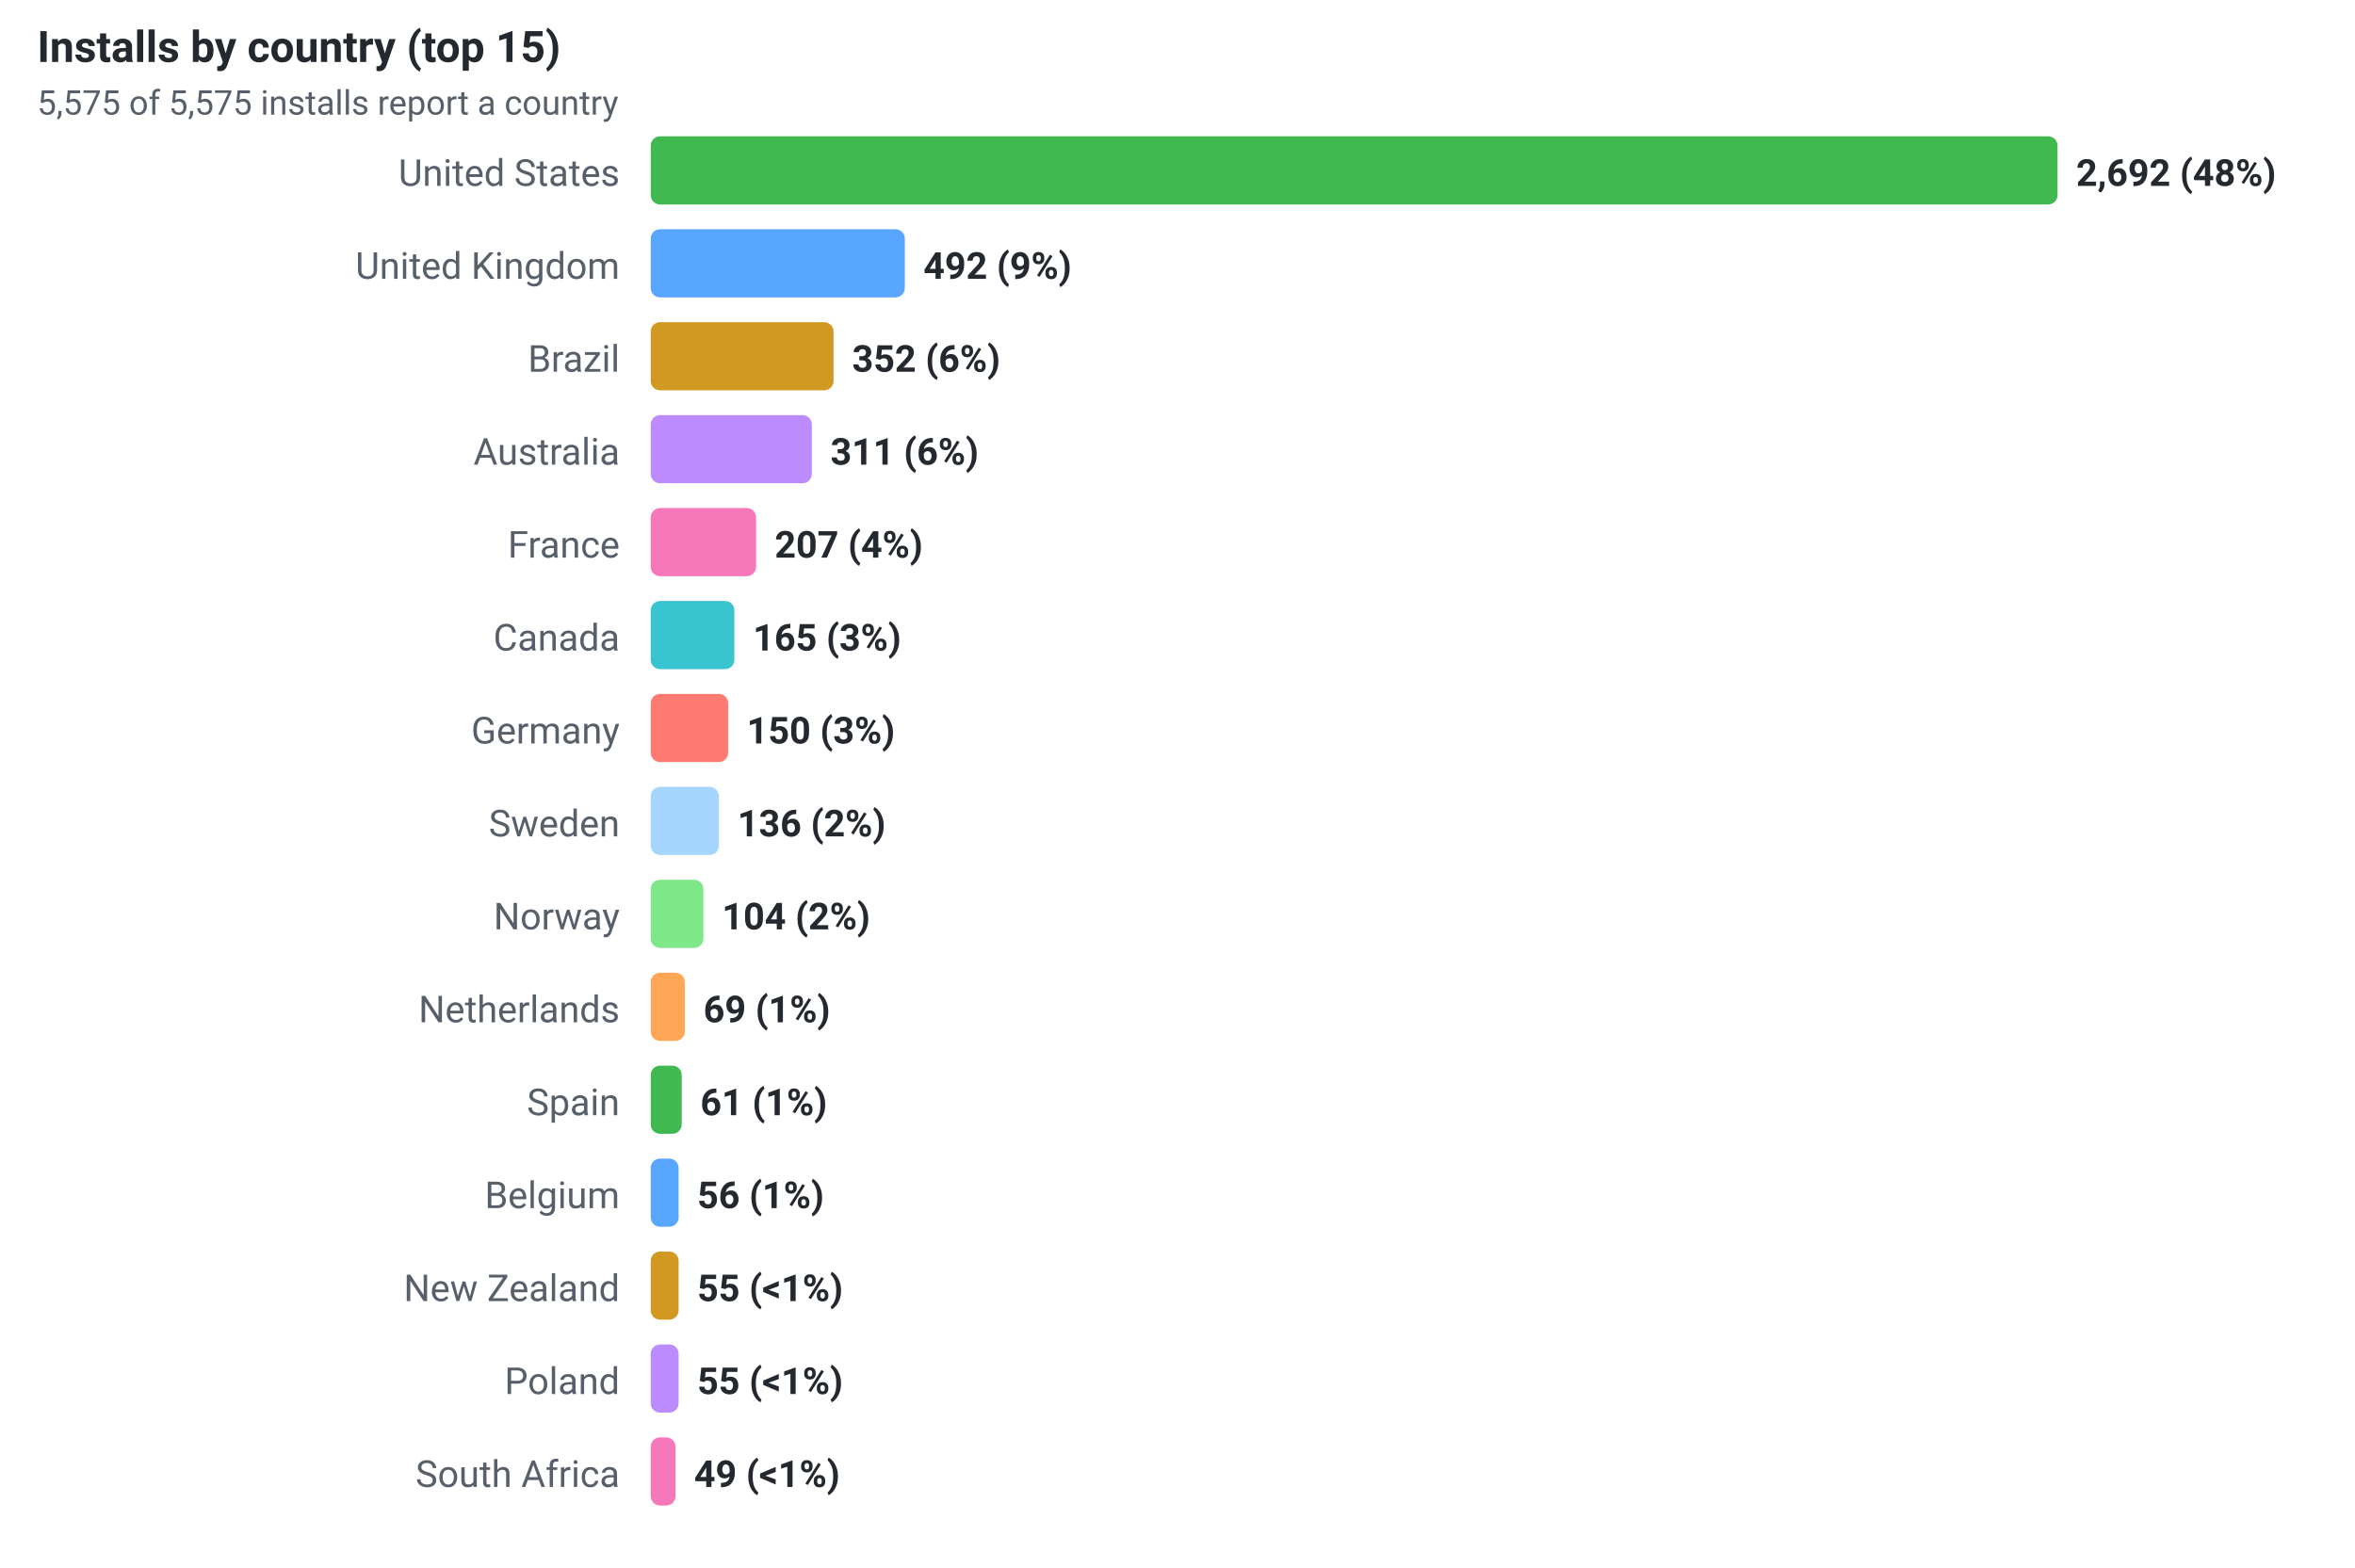
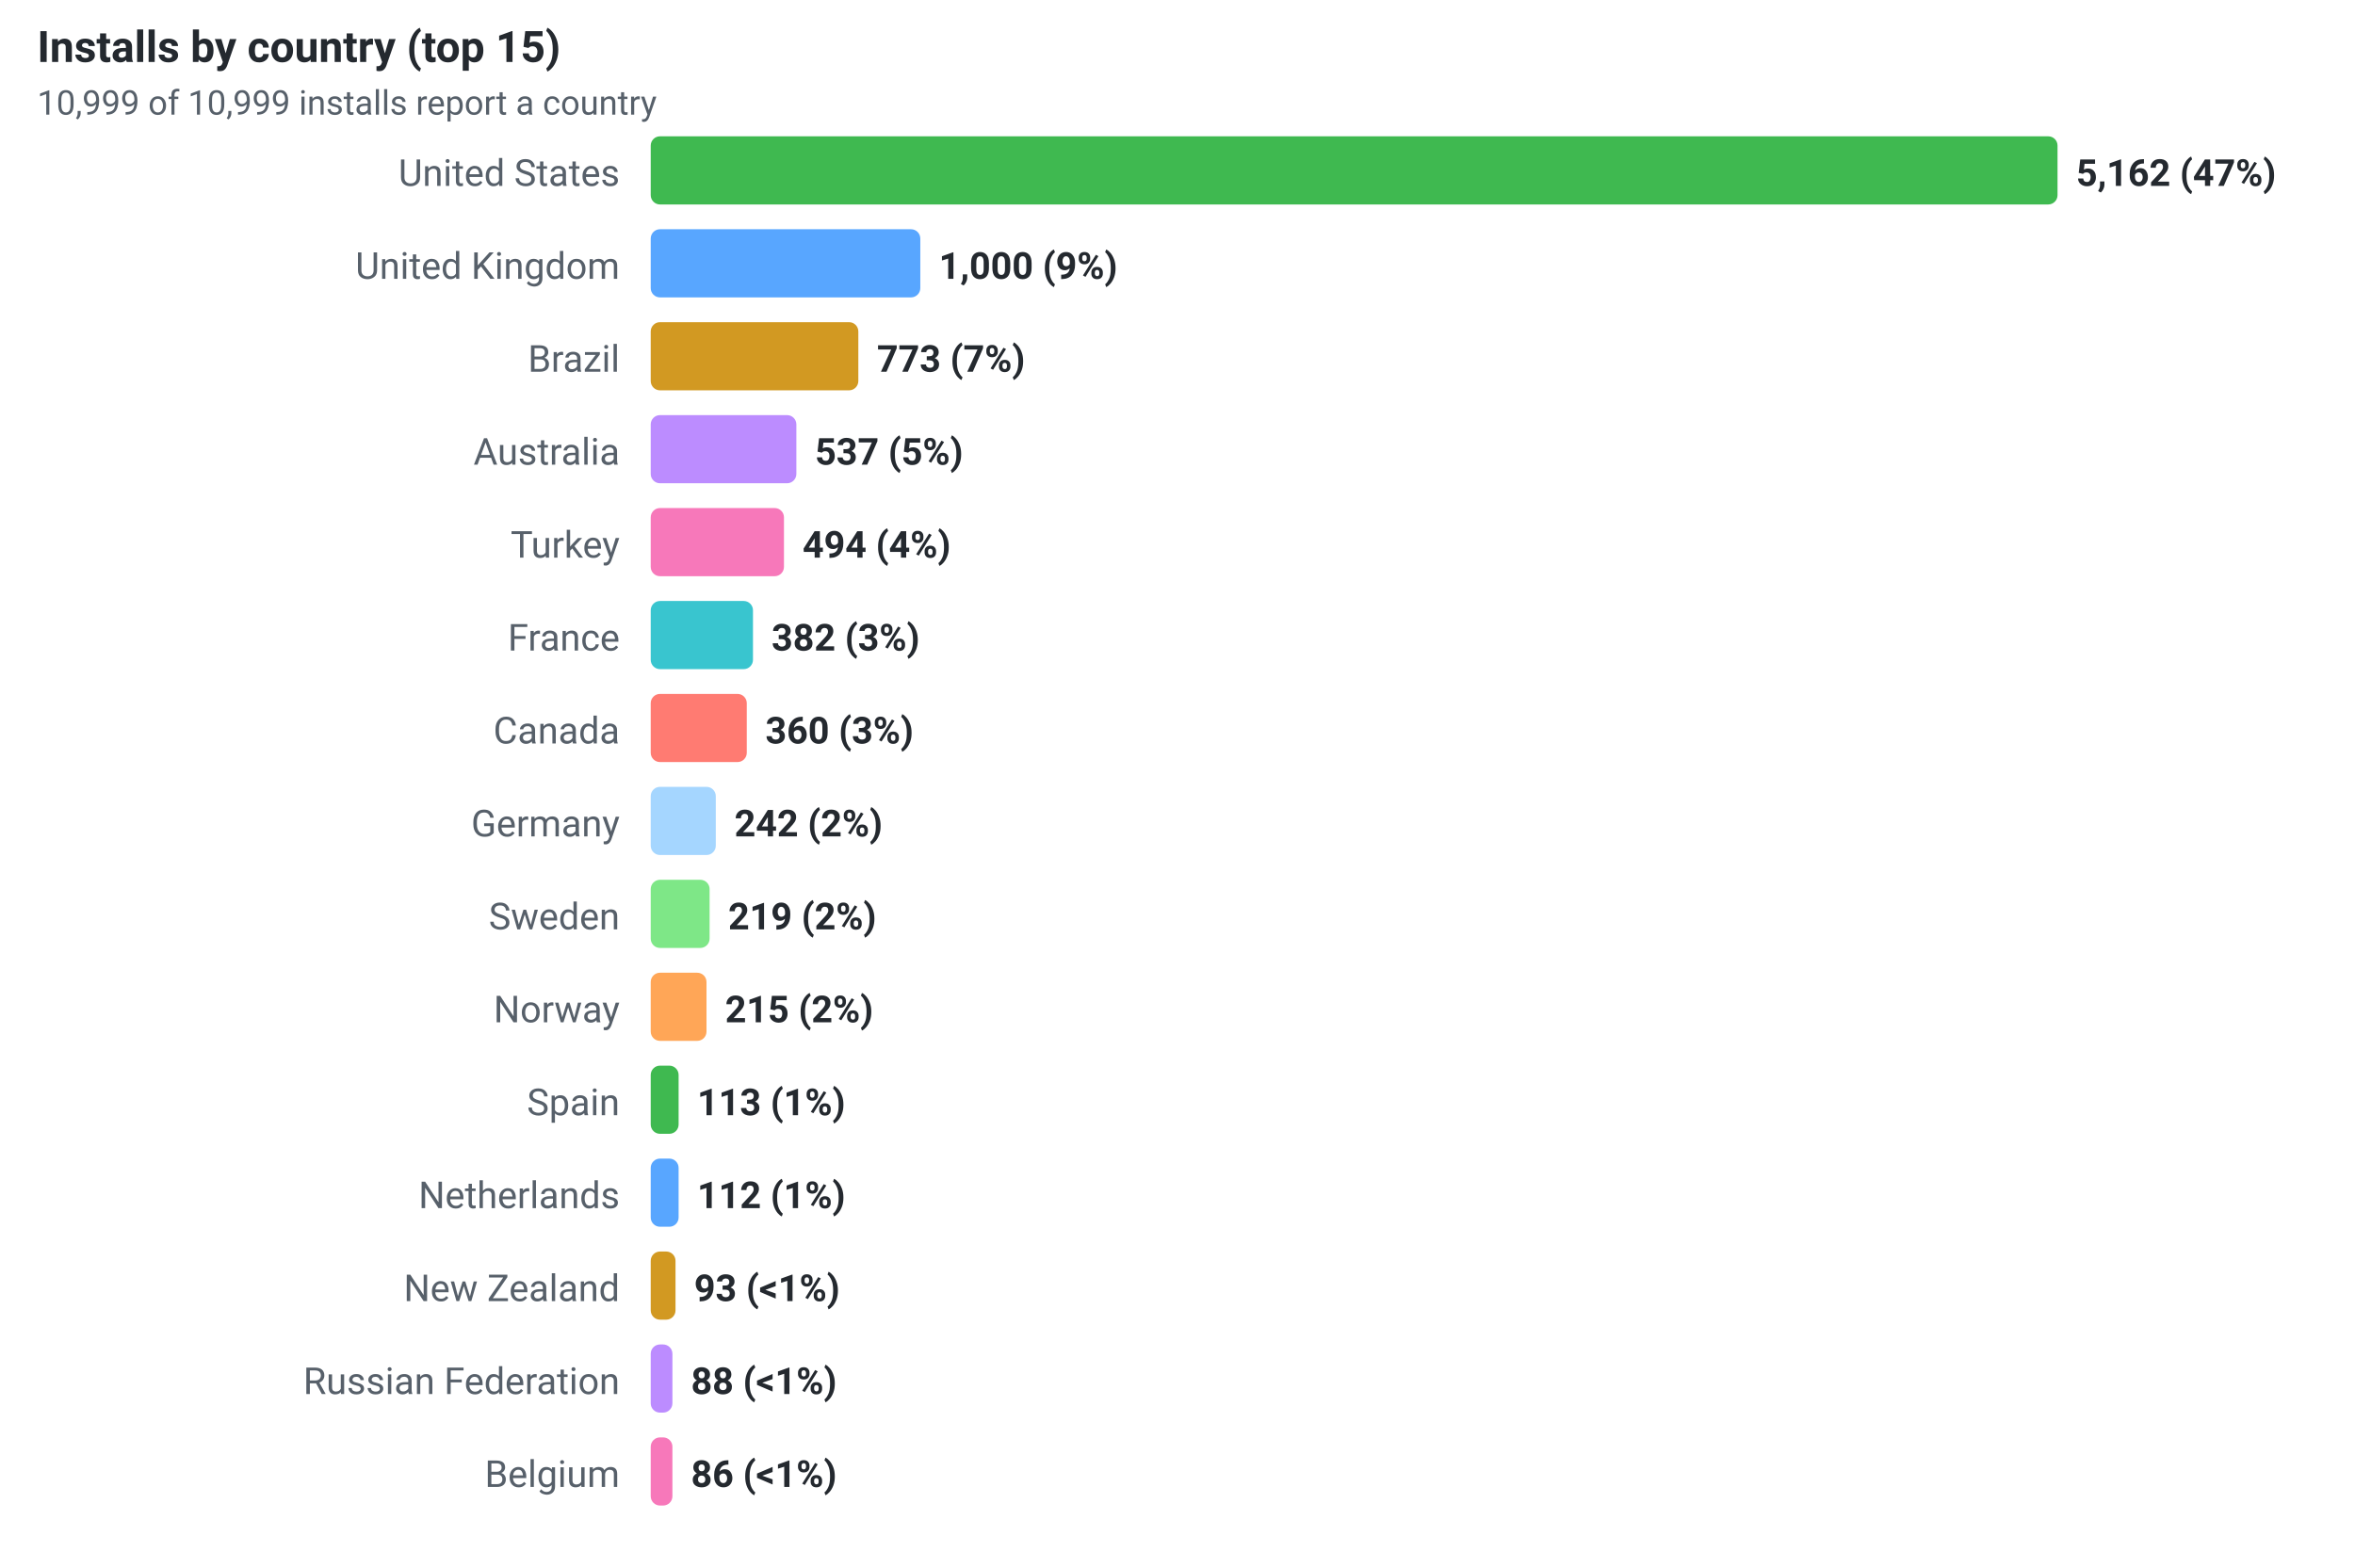
<svg xmlns="http://www.w3.org/2000/svg" width="760" height="506" viewBox="0 0 760 506" role="img">
  <style>
  text{font-family:-apple-system,BlinkMacSystemFont,'Segoe UI',Roboto,Helvetica,Arial,sans-serif}
  .grid{stroke:#d0d7de;stroke-width:1}
  .axis{stroke:#57606a;stroke-width:1}
  .lbl{fill:#57606a;font-size:12px}
  .val{fill:#24292f;font-size:12px;font-weight:600}
  .title{fill:#24292f;font-size:14px;font-weight:700}
  .sub{fill:#57606a;font-size:11px}
+   .gap{fill:#57606a;opacity:.09}
+   .gaplbl{fill:#57606a;font-size:10px;opacity:.85}
  @media (prefers-color-scheme: dark){
    .grid{stroke:#30363d}
    .axis{stroke:#8b949e}
    .lbl{fill:#8b949e}
    .val{fill:#e6edf3}
    .title{fill:#e6edf3}
    .sub{fill:#8b949e}
+     .gap{fill:#8b949e;opacity:.13}
+     .gaplbl{fill:#8b949e}
  }
</style>
  <text x="12" y="20" class="title">Installs by country (top 15)</text>
-   <text x="12" y="37" class="sub">5,575 of 5,575 installs report a country</text>
+   <text x="12" y="37" class="sub">10,999 of 10,999 installs report a country</text>
  <text x="200" y="60" class="lbl" text-anchor="end">United States</text>
  <rect x="210" y="44" width="454" height="22" rx="3" fill="#3fb950" />
-   <text x="670" y="60" class="val">2,692 (48%)</text>
+   <text x="670" y="60" class="val">5,162 (47%)</text>
  <text x="200" y="90" class="lbl" text-anchor="end">United Kingdom</text>
-   <rect x="210" y="74" width="82" height="22" rx="3" fill="#58a6ff" />
-   <text x="298" y="90" class="val">492 (9%)</text>
+   <rect x="210" y="74" width="87" height="22" rx="3" fill="#58a6ff" />
+   <text x="303" y="90" class="val">1,000 (9%)</text>
  <text x="200" y="120" class="lbl" text-anchor="end">Brazil</text>
-   <rect x="210" y="104" width="59" height="22" rx="3" fill="#d29922" />
-   <text x="275" y="120" class="val">352 (6%)</text>
+   <rect x="210" y="104" width="67" height="22" rx="3" fill="#d29922" />
+   <text x="283" y="120" class="val">773 (7%)</text>
  <text x="200" y="150" class="lbl" text-anchor="end">Australia</text>
-   <rect x="210" y="134" width="52" height="22" rx="3" fill="#bc8cff" />
-   <text x="268" y="150" class="val">311 (6%)</text>
-   <text x="200" y="180" class="lbl" text-anchor="end">France</text>
-   <rect x="210" y="164" width="34" height="22" rx="3" fill="#f778ba" />
-   <text x="250" y="180" class="val">207 (4%)</text>
-   <text x="200" y="210" class="lbl" text-anchor="end">Canada</text>
-   <rect x="210" y="194" width="27" height="22" rx="3" fill="#39c5cf" />
-   <text x="243" y="210" class="val">165 (3%)</text>
-   <text x="200" y="240" class="lbl" text-anchor="end">Germany</text>
-   <rect x="210" y="224" width="25" height="22" rx="3" fill="#ff7b72" />
-   <text x="241" y="240" class="val">150 (3%)</text>
-   <text x="200" y="270" class="lbl" text-anchor="end">Sweden</text>
-   <rect x="210" y="254" width="22" height="22" rx="3" fill="#a5d6ff" />
-   <text x="238" y="270" class="val">136 (2%)</text>
-   <text x="200" y="300" class="lbl" text-anchor="end">Norway</text>
-   <rect x="210" y="284" width="17" height="22" rx="3" fill="#7ee787" />
-   <text x="233" y="300" class="val">104 (2%)</text>
-   <text x="200" y="330" class="lbl" text-anchor="end">Netherlands</text>
-   <rect x="210" y="314" width="11" height="22" rx="3" fill="#ffa657" />
-   <text x="227" y="330" class="val">69 (1%)</text>
+   <rect x="210" y="134" width="47" height="22" rx="3" fill="#bc8cff" />
+   <text x="263" y="150" class="val">537 (5%)</text>
+   <text x="200" y="180" class="lbl" text-anchor="end">Turkey</text>
+   <rect x="210" y="164" width="43" height="22" rx="3" fill="#f778ba" />
+   <text x="259" y="180" class="val">494 (4%)</text>
+   <text x="200" y="210" class="lbl" text-anchor="end">France</text>
+   <rect x="210" y="194" width="33" height="22" rx="3" fill="#39c5cf" />
+   <text x="249" y="210" class="val">382 (3%)</text>
+   <text x="200" y="240" class="lbl" text-anchor="end">Canada</text>
+   <rect x="210" y="224" width="31" height="22" rx="3" fill="#ff7b72" />
+   <text x="247" y="240" class="val">360 (3%)</text>
+   <text x="200" y="270" class="lbl" text-anchor="end">Germany</text>
+   <rect x="210" y="254" width="21" height="22" rx="3" fill="#a5d6ff" />
+   <text x="237" y="270" class="val">242 (2%)</text>
+   <text x="200" y="300" class="lbl" text-anchor="end">Sweden</text>
+   <rect x="210" y="284" width="19" height="22" rx="3" fill="#7ee787" />
+   <text x="235" y="300" class="val">219 (2%)</text>
+   <text x="200" y="330" class="lbl" text-anchor="end">Norway</text>
+   <rect x="210" y="314" width="18" height="22" rx="3" fill="#ffa657" />
+   <text x="234" y="330" class="val">215 (2%)</text>
  <text x="200" y="360" class="lbl" text-anchor="end">Spain</text>
-   <rect x="210" y="344" width="10" height="22" rx="3" fill="#3fb950" />
-   <text x="226" y="360" class="val">61 (1%)</text>
-   <text x="200" y="390" class="lbl" text-anchor="end">Belgium</text>
+   <rect x="210" y="344" width="9" height="22" rx="3" fill="#3fb950" />
+   <text x="225" y="360" class="val">113 (1%)</text>
+   <text x="200" y="390" class="lbl" text-anchor="end">Netherlands</text>
  <rect x="210" y="374" width="9" height="22" rx="3" fill="#58a6ff" />
-   <text x="225" y="390" class="val">56 (1%)</text>
+   <text x="225" y="390" class="val">112 (1%)</text>
  <text x="200" y="420" class="lbl" text-anchor="end">New Zealand</text>
-   <rect x="210" y="404" width="9" height="22" rx="3" fill="#d29922" />
-   <text x="225" y="420" class="val">55 (&lt;1%)</text>
-   <text x="200" y="450" class="lbl" text-anchor="end">Poland</text>
-   <rect x="210" y="434" width="9" height="22" rx="3" fill="#bc8cff" />
-   <text x="225" y="450" class="val">55 (&lt;1%)</text>
-   <text x="200" y="480" class="lbl" text-anchor="end">South Africa</text>
-   <rect x="210" y="464" width="8" height="22" rx="3" fill="#f778ba" />
-   <text x="224" y="480" class="val">49 (&lt;1%)</text>
+   <rect x="210" y="404" width="8" height="22" rx="3" fill="#d29922" />
+   <text x="224" y="420" class="val">93 (&lt;1%)</text>
+   <text x="200" y="450" class="lbl" text-anchor="end">Russian Federation</text>
+   <rect x="210" y="434" width="7" height="22" rx="3" fill="#bc8cff" />
+   <text x="223" y="450" class="val">88 (&lt;1%)</text>
+   <text x="200" y="480" class="lbl" text-anchor="end">Belgium</text>
+   <rect x="210" y="464" width="7" height="22" rx="3" fill="#f778ba" />
+   <text x="223" y="480" class="val">86 (&lt;1%)</text>
</svg>
